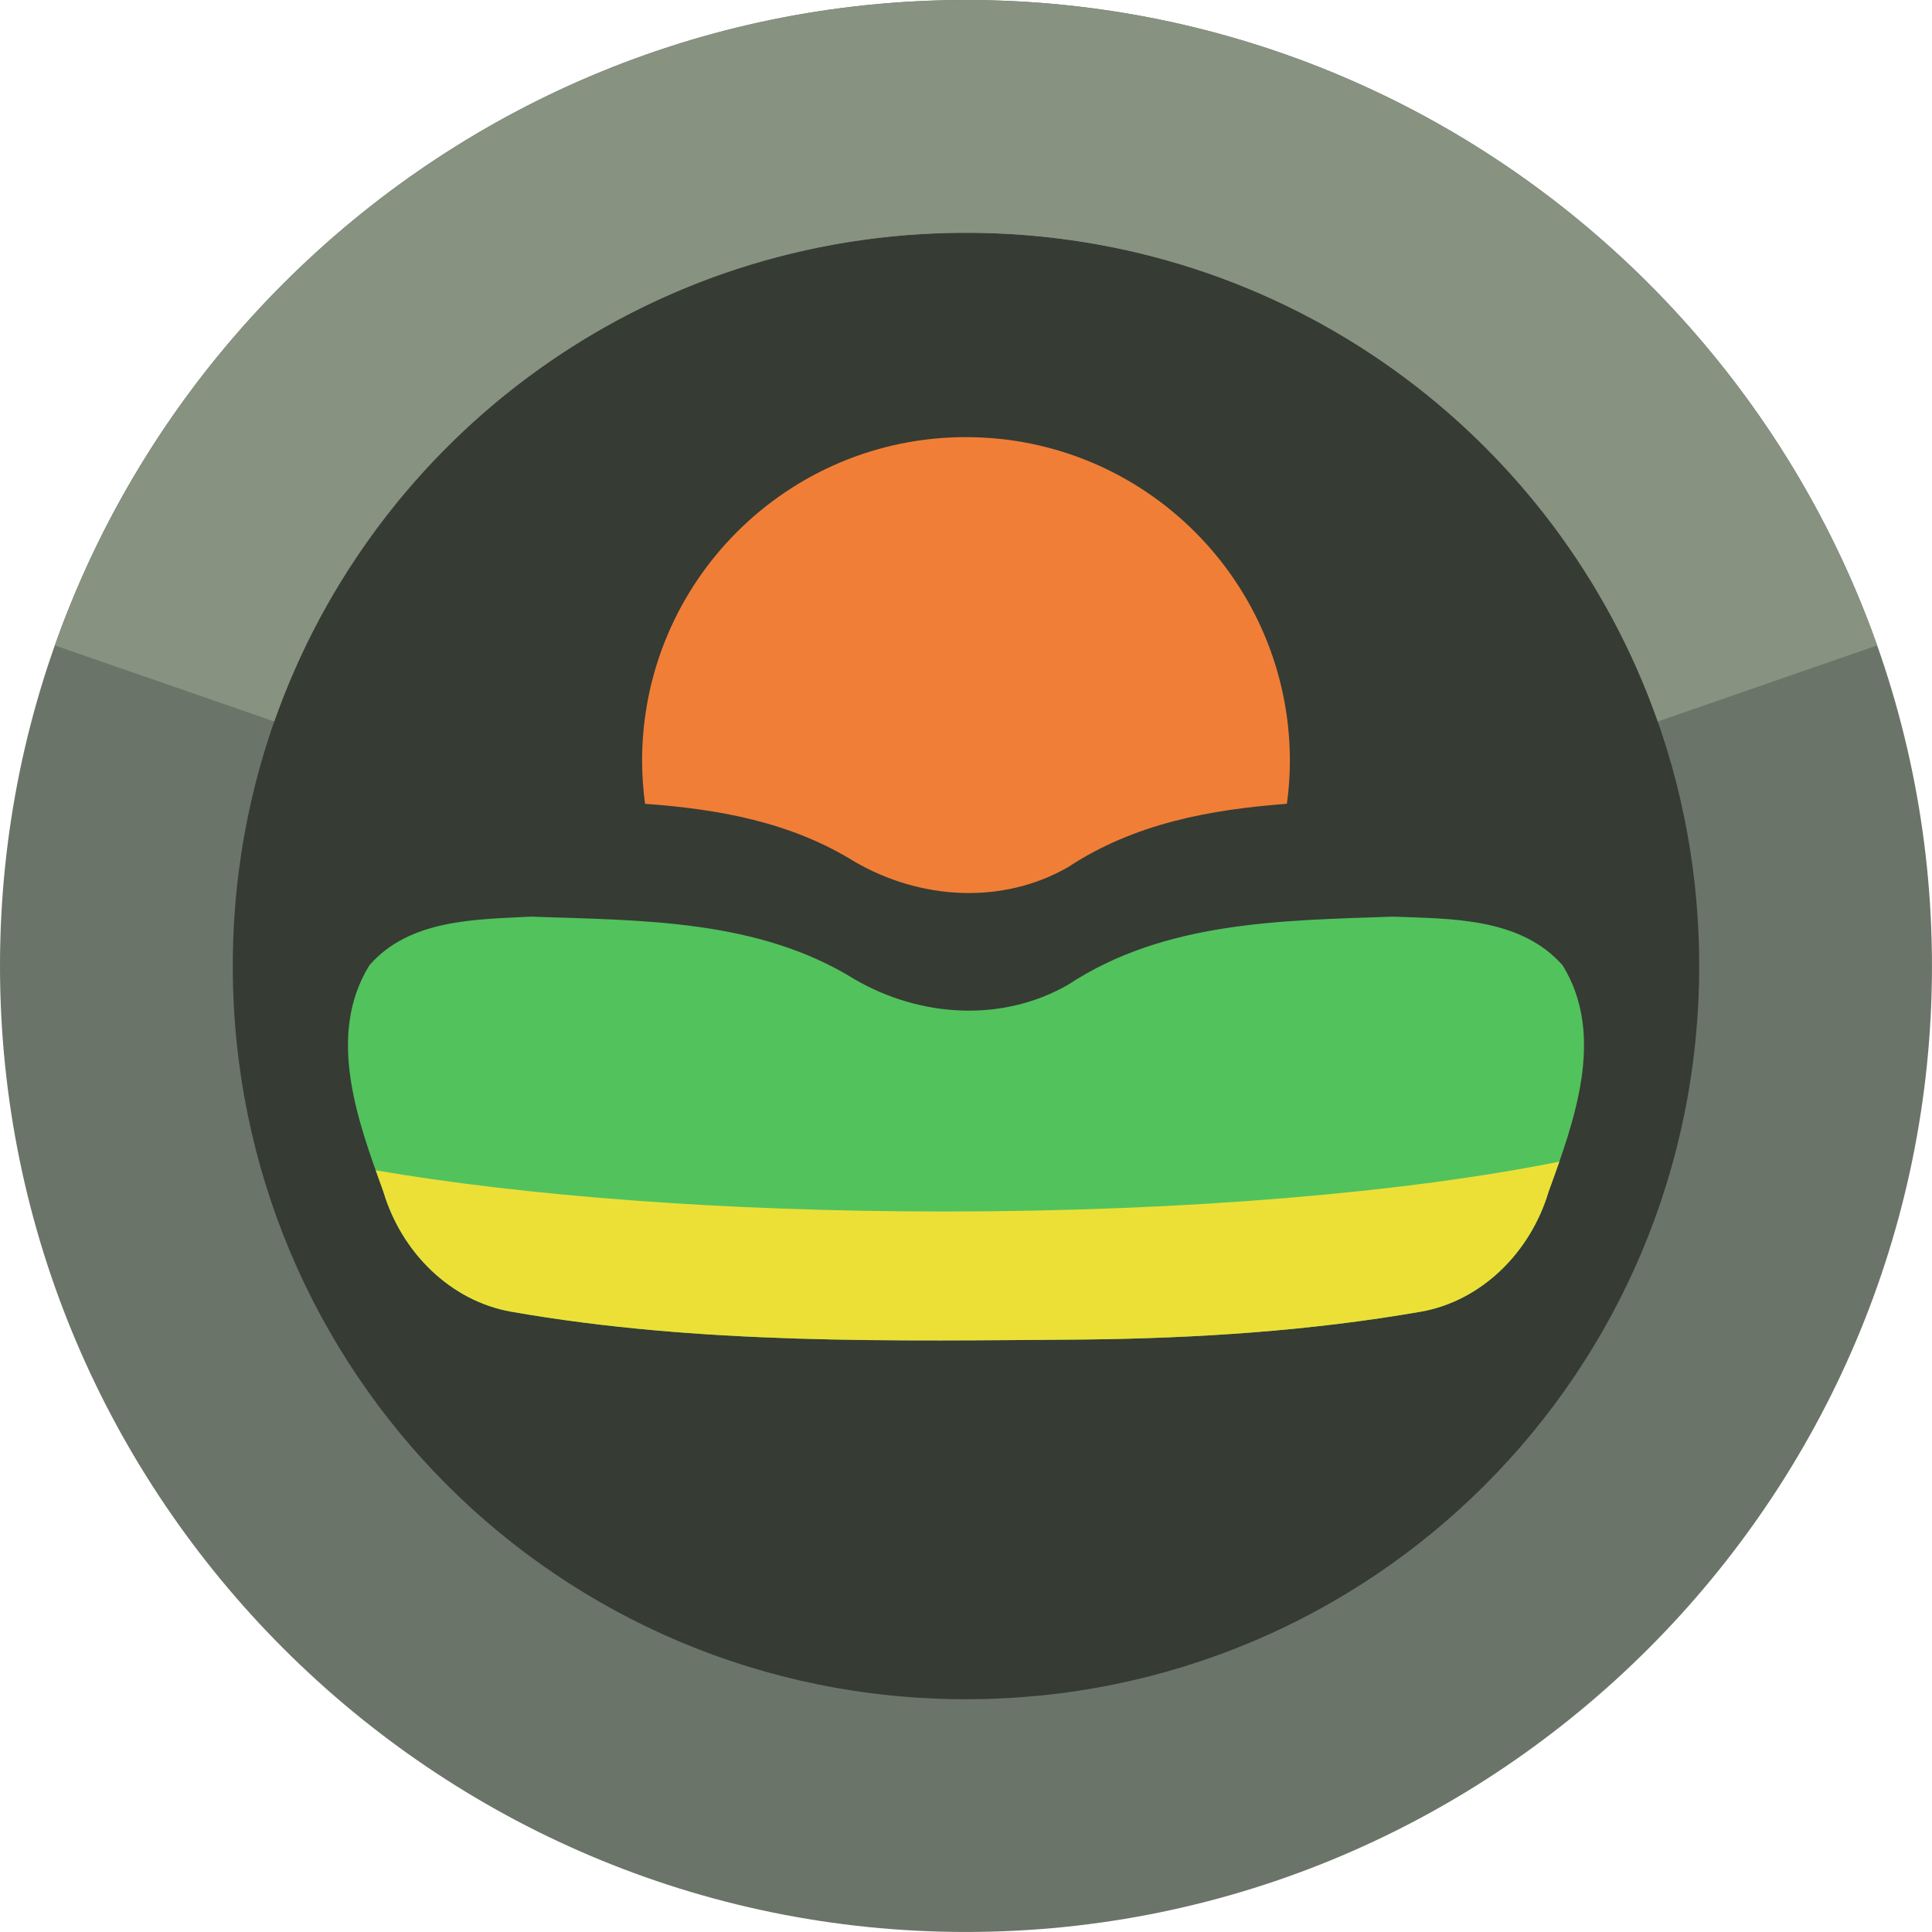
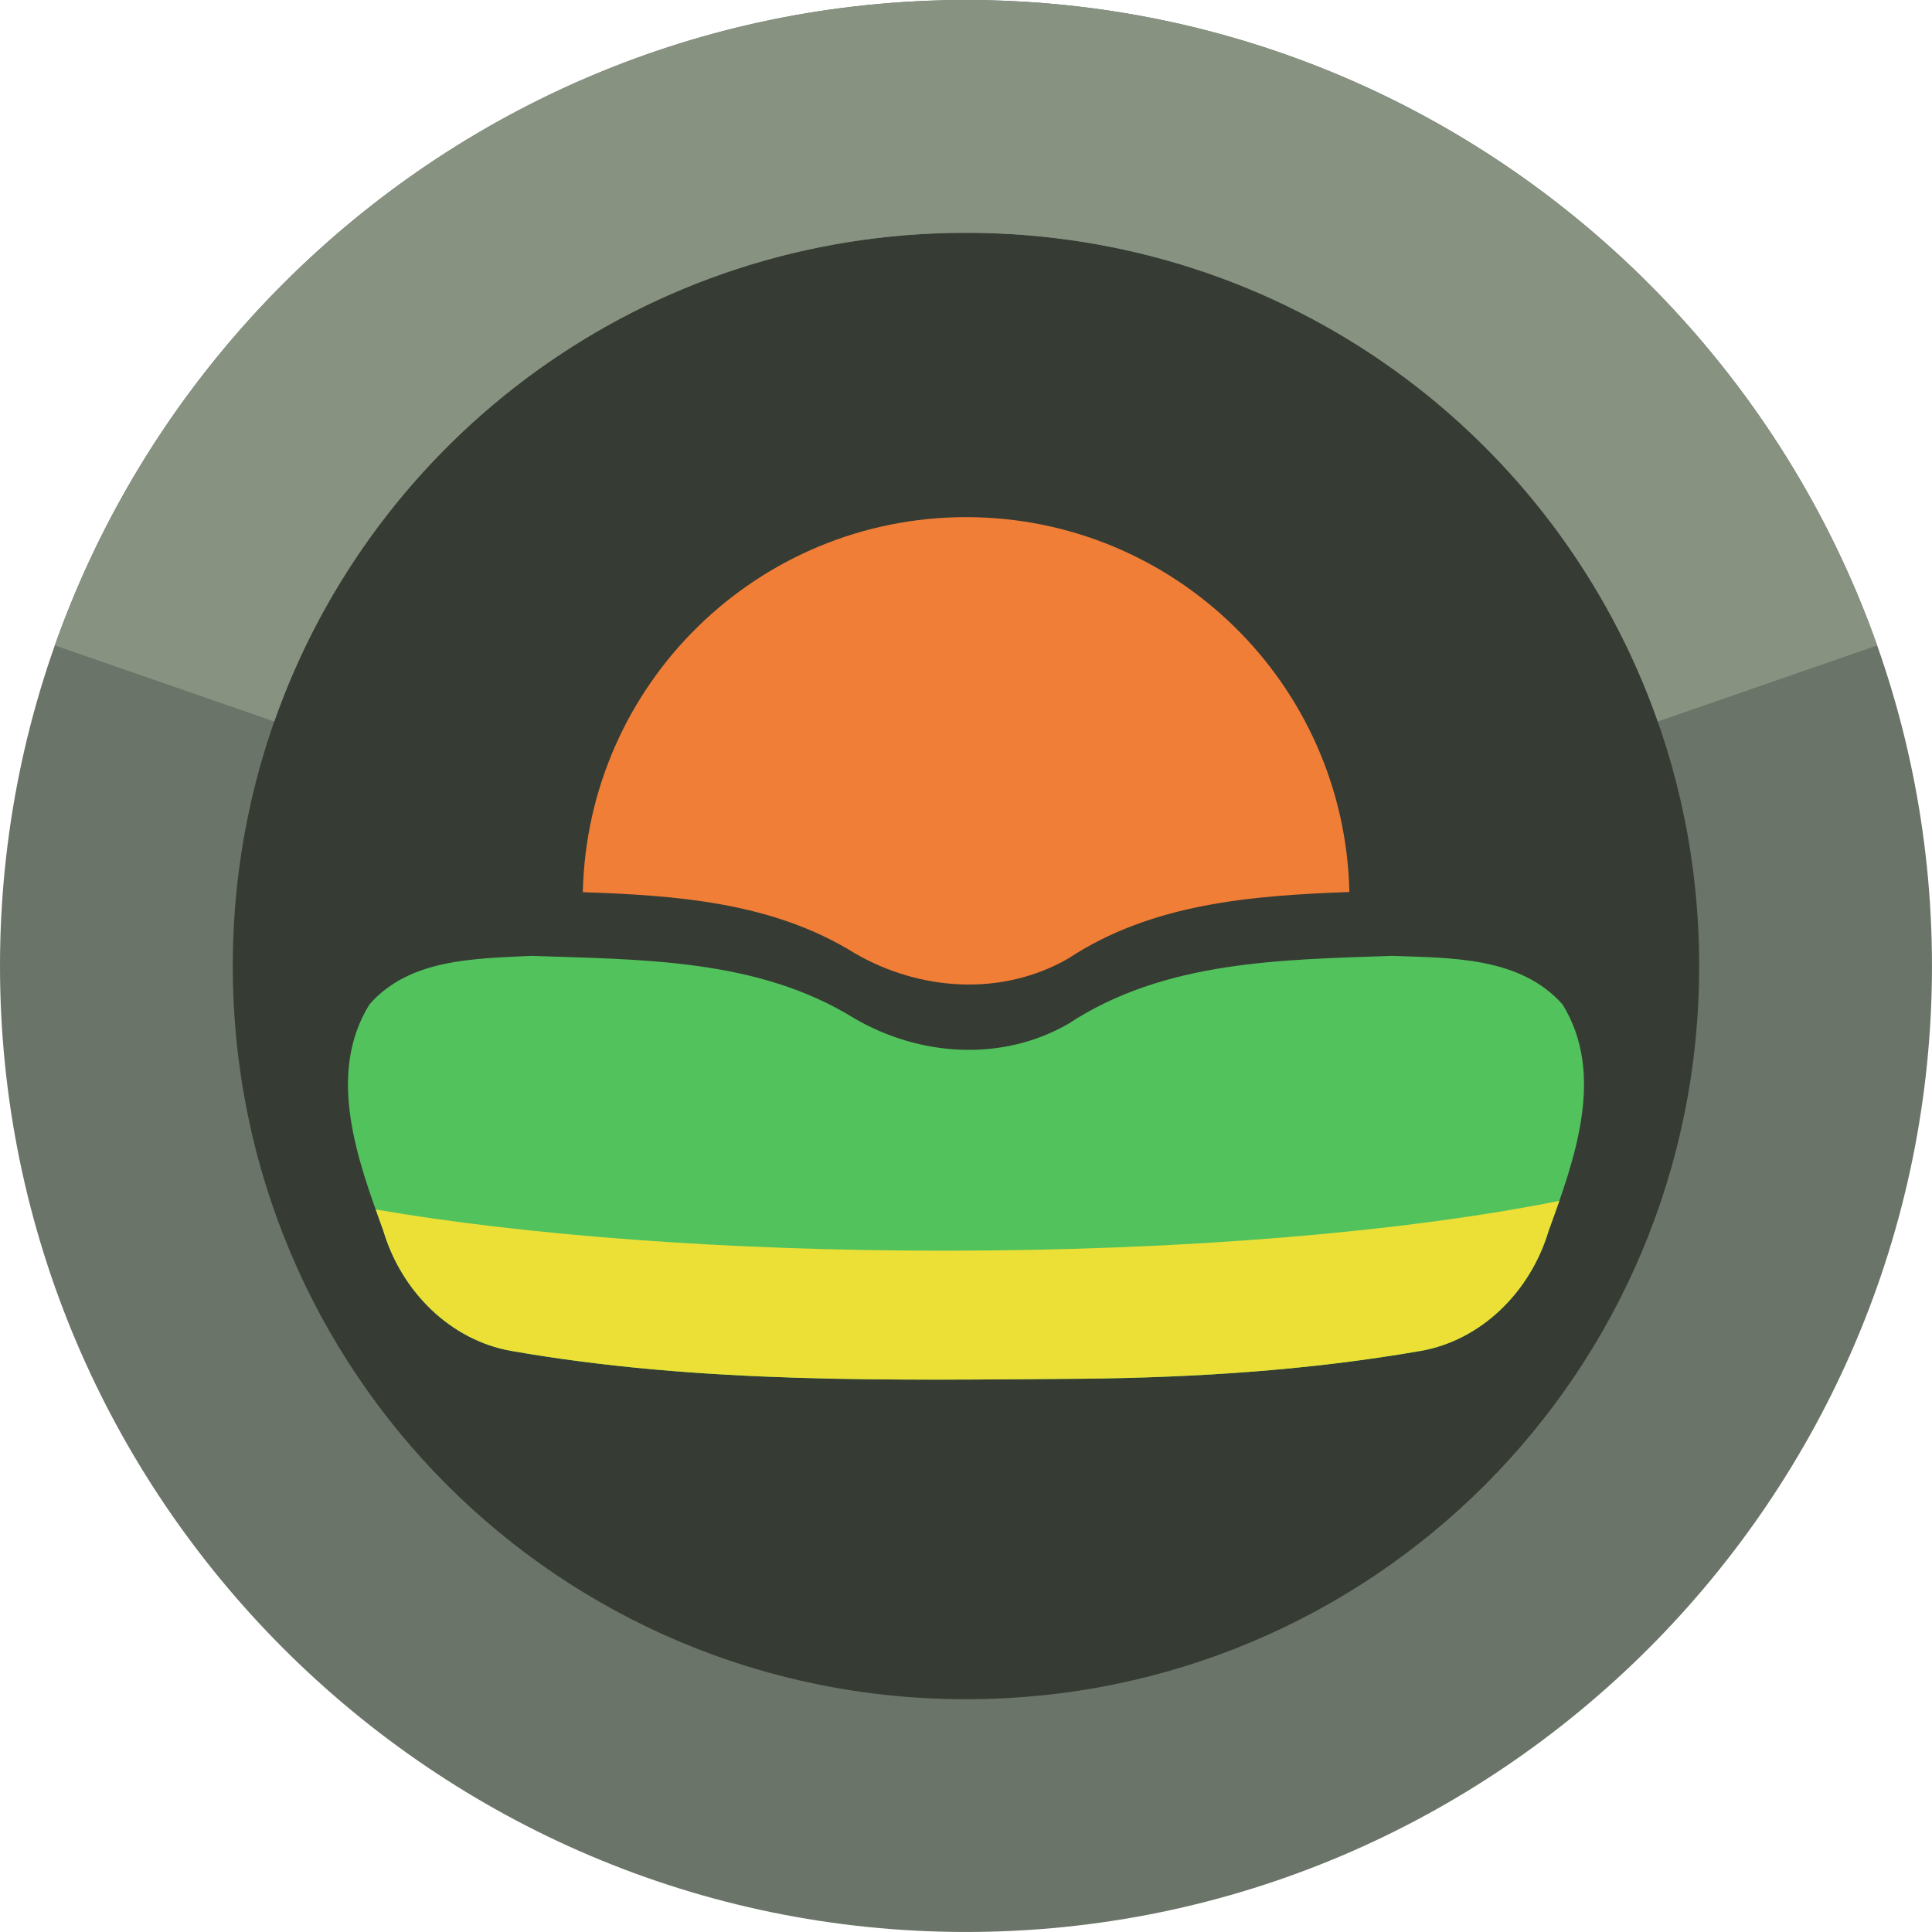
<svg xmlns="http://www.w3.org/2000/svg" width="78.227mm" height="78.227mm" viewBox="0 0 78.227 78.227" version="1.1" id="svg1427">
  <defs id="defs1421" />
  <g id="layer1" transform="translate(617.065,-355.2172)">
    <circle style="font-variation-settings:normal;fill:#363b34;fill-opacity:1;fill-rule:evenodd;stroke:none;stroke-width:9.426;stroke-linecap:butt;stroke-linejoin:round;stroke-miterlimit:4;stroke-dasharray:none;stroke-dashoffset:0;stroke-opacity:1;stop-color:#000000" id="path70097-91-83-9-3-5-4-5-0-0-8-5-3-7-6-6-8-8-8-2-4-2-5-7-7-7-03-3-3-9-2-4-3-6-5-2-8-0-3" cx="-577.951" cy="394.33" r="34.4" />
    <path style="color:#000000;fill:#6b7468;fill-rule:evenodd;stroke:none;stroke-linejoin:round" d="m -577.952,355.217 c -21.546,0 -39.113,17.568 -39.113,39.113 0,21.546 17.568,39.113 39.113,39.113 21.545,0 39.113,-17.568 39.113,-39.113 0,-21.546 -17.568,-39.113 -39.113,-39.113 z m 0,9.426 c 16.451,0 29.687,13.236 29.687,29.688 0,16.451 -13.236,29.688 -29.687,29.688 -16.451,0 -29.687,-13.236 -29.687,-29.688 0,-16.452 13.236,-29.688 29.687,-29.688 z" id="circle152032-4-0-2-8-3-3-5-0-2-6-2-7-1-8-9-18-4-6-0-2-7-3-5-3-3-4-5-1" />
-     <path id="path45611-9-6-9-2-9-9-9-4-8-3-0" style="fill:#52c25d;fill-opacity:1;stroke:none;stroke-width:0.258px;stroke-linecap:butt;stroke-linejoin:miter;stroke-opacity:1" d="m -595.564,392.332 c -2.238,0.116 -4.914,0.097 -6.544,1.969 -1.755,2.845 -0.474,6.305 0.568,9.173 0.738,2.465 2.726,4.423 5.173,4.854 7.654,1.341 15.45,1.184 23.185,1.127 4.564,-0.05 9.141,-0.344 13.645,-1.127 2.448,-0.431 4.435,-2.39 5.173,-4.854 1.042,-2.868 2.323,-6.328 0.569,-9.173 -1.728,-1.949 -4.549,-1.879 -6.897,-1.969 -4.459,0.158 -9.218,0.179 -13.127,2.758 -2.687,1.54 -6.002,1.313 -8.641,-0.22 -3.941,-2.45 -8.676,-2.38 -13.104,-2.538 z" />
-     <path id="path45611-9-6-2-6-1-8-6-9-4-9-9" style="fill:#ece037;fill-opacity:1;stroke:none;stroke-width:0.258px;stroke-linecap:butt;stroke-linejoin:miter;stroke-opacity:1" d="m -553.926,402.252 c -6.166,1.24 -15.044,2.019 -24.913,2.019 -8.899,0 -16.988,-0.634 -23.013,-1.668 0.104,0.294 0.209,0.587 0.312,0.871 0.738,2.465 2.726,4.423 5.173,4.854 7.654,1.341 15.45,1.184 23.185,1.127 4.564,-0.05 9.141,-0.344 13.645,-1.127 2.448,-0.431 4.435,-2.39 5.173,-4.854 0.144,-0.397 0.292,-0.806 0.437,-1.222 z" />
-     <path id="path49119-3-7-3-6-6-1-3" style="fill:#f17e37;fill-opacity:1;stroke:none;stroke-width:3;stroke-linecap:round;stroke-linejoin:round;stroke-opacity:1;paint-order:markers fill stroke;stop-color:#000000" d="m -577.952,372.916 a 13.115,13.115 0 0 0 -13.115,13.116 13.115,13.115 0 0 0 0.121,1.732 c 2.963,0.213 5.896,0.733 8.486,2.344 2.639,1.533 5.955,1.76 8.641,0.22 2.678,-1.767 5.755,-2.333 8.861,-2.565 a 13.115,13.115 0 0 0 0.121,-1.73 13.115,13.115 0 0 0 -13.115,-13.116 z" />
+     <path id="path45611-9-6-9-2-9-9-9-4-8-3-0" style="fill:#52c25d;fill-opacity:1;stroke:none;stroke-width:0.258px;stroke-linecap:butt;stroke-linejoin:miter;stroke-opacity:1" d="m -595.564,393.92 c -2.238,0.116 -4.914,0.097 -6.544,1.969 -1.755,2.845 -0.474,6.305 0.568,9.173 0.738,2.465 2.726,4.423 5.173,4.854 7.654,1.341 15.45,1.184 23.185,1.127 4.564,-0.05 9.141,-0.344 13.645,-1.127 2.448,-0.431 4.435,-2.39 5.173,-4.854 1.042,-2.868 2.323,-6.328 0.569,-9.173 -1.728,-1.949 -4.549,-1.879 -6.897,-1.969 -4.459,0.158 -9.218,0.179 -13.127,2.758 -2.687,1.54 -6.002,1.313 -8.641,-0.22 -3.941,-2.45 -8.676,-2.38 -13.104,-2.538 z" />
+     <path id="path45611-9-6-2-6-1-8-6-9-4-9-9" style="fill:#ece037;fill-opacity:1;stroke:none;stroke-width:0.258px;stroke-linecap:butt;stroke-linejoin:miter;stroke-opacity:1" d="m -553.926,403.839 c -6.166,1.24 -15.044,2.019 -24.913,2.019 -8.899,0 -16.988,-0.634 -23.013,-1.668 0.104,0.294 0.209,0.587 0.312,0.871 0.738,2.465 2.726,4.423 5.173,4.854 7.654,1.341 15.45,1.184 23.185,1.127 4.564,-0.05 9.141,-0.344 13.645,-1.127 2.448,-0.431 4.435,-2.39 5.173,-4.854 0.144,-0.397 0.292,-0.806 0.437,-1.222 z" />
    <path id="rect51589-2-7-0-4-8" style="fill:#879281;fill-opacity:1;stroke-width:3;stroke-linecap:round;stroke-linejoin:round;paint-order:markers fill stroke;stop-color:#000000" d="m -577.952,355.217 c -16.999,0 -31.519,10.937 -36.891,26.134 l 8.883,3.08 c 4.058,-11.552 15.032,-19.788 28.009,-19.788 12.977,0 23.951,8.236 28.009,19.788 l 8.883,-3.08 c -5.372,-15.197 -19.892,-26.134 -36.891,-26.134 z" />
+     <path id="path7041" style="fill:#f17e37;stroke-width:2.782;stroke-linecap:round;stroke-linejoin:round;paint-order:markers fill stroke;stop-color:#000000" d="m -577.952,376.156 a 15.528,15.528 0 0 0 -15.514,15.186 c 3.793,0.13 7.682,0.403 11.006,2.47 2.639,1.533 5.955,1.76 8.641,0.22 3.406,-2.247 7.455,-2.552 11.391,-2.698 a 15.528,15.528 0 0 0 -15.524,-15.178 z" />
  </g>
</svg>
